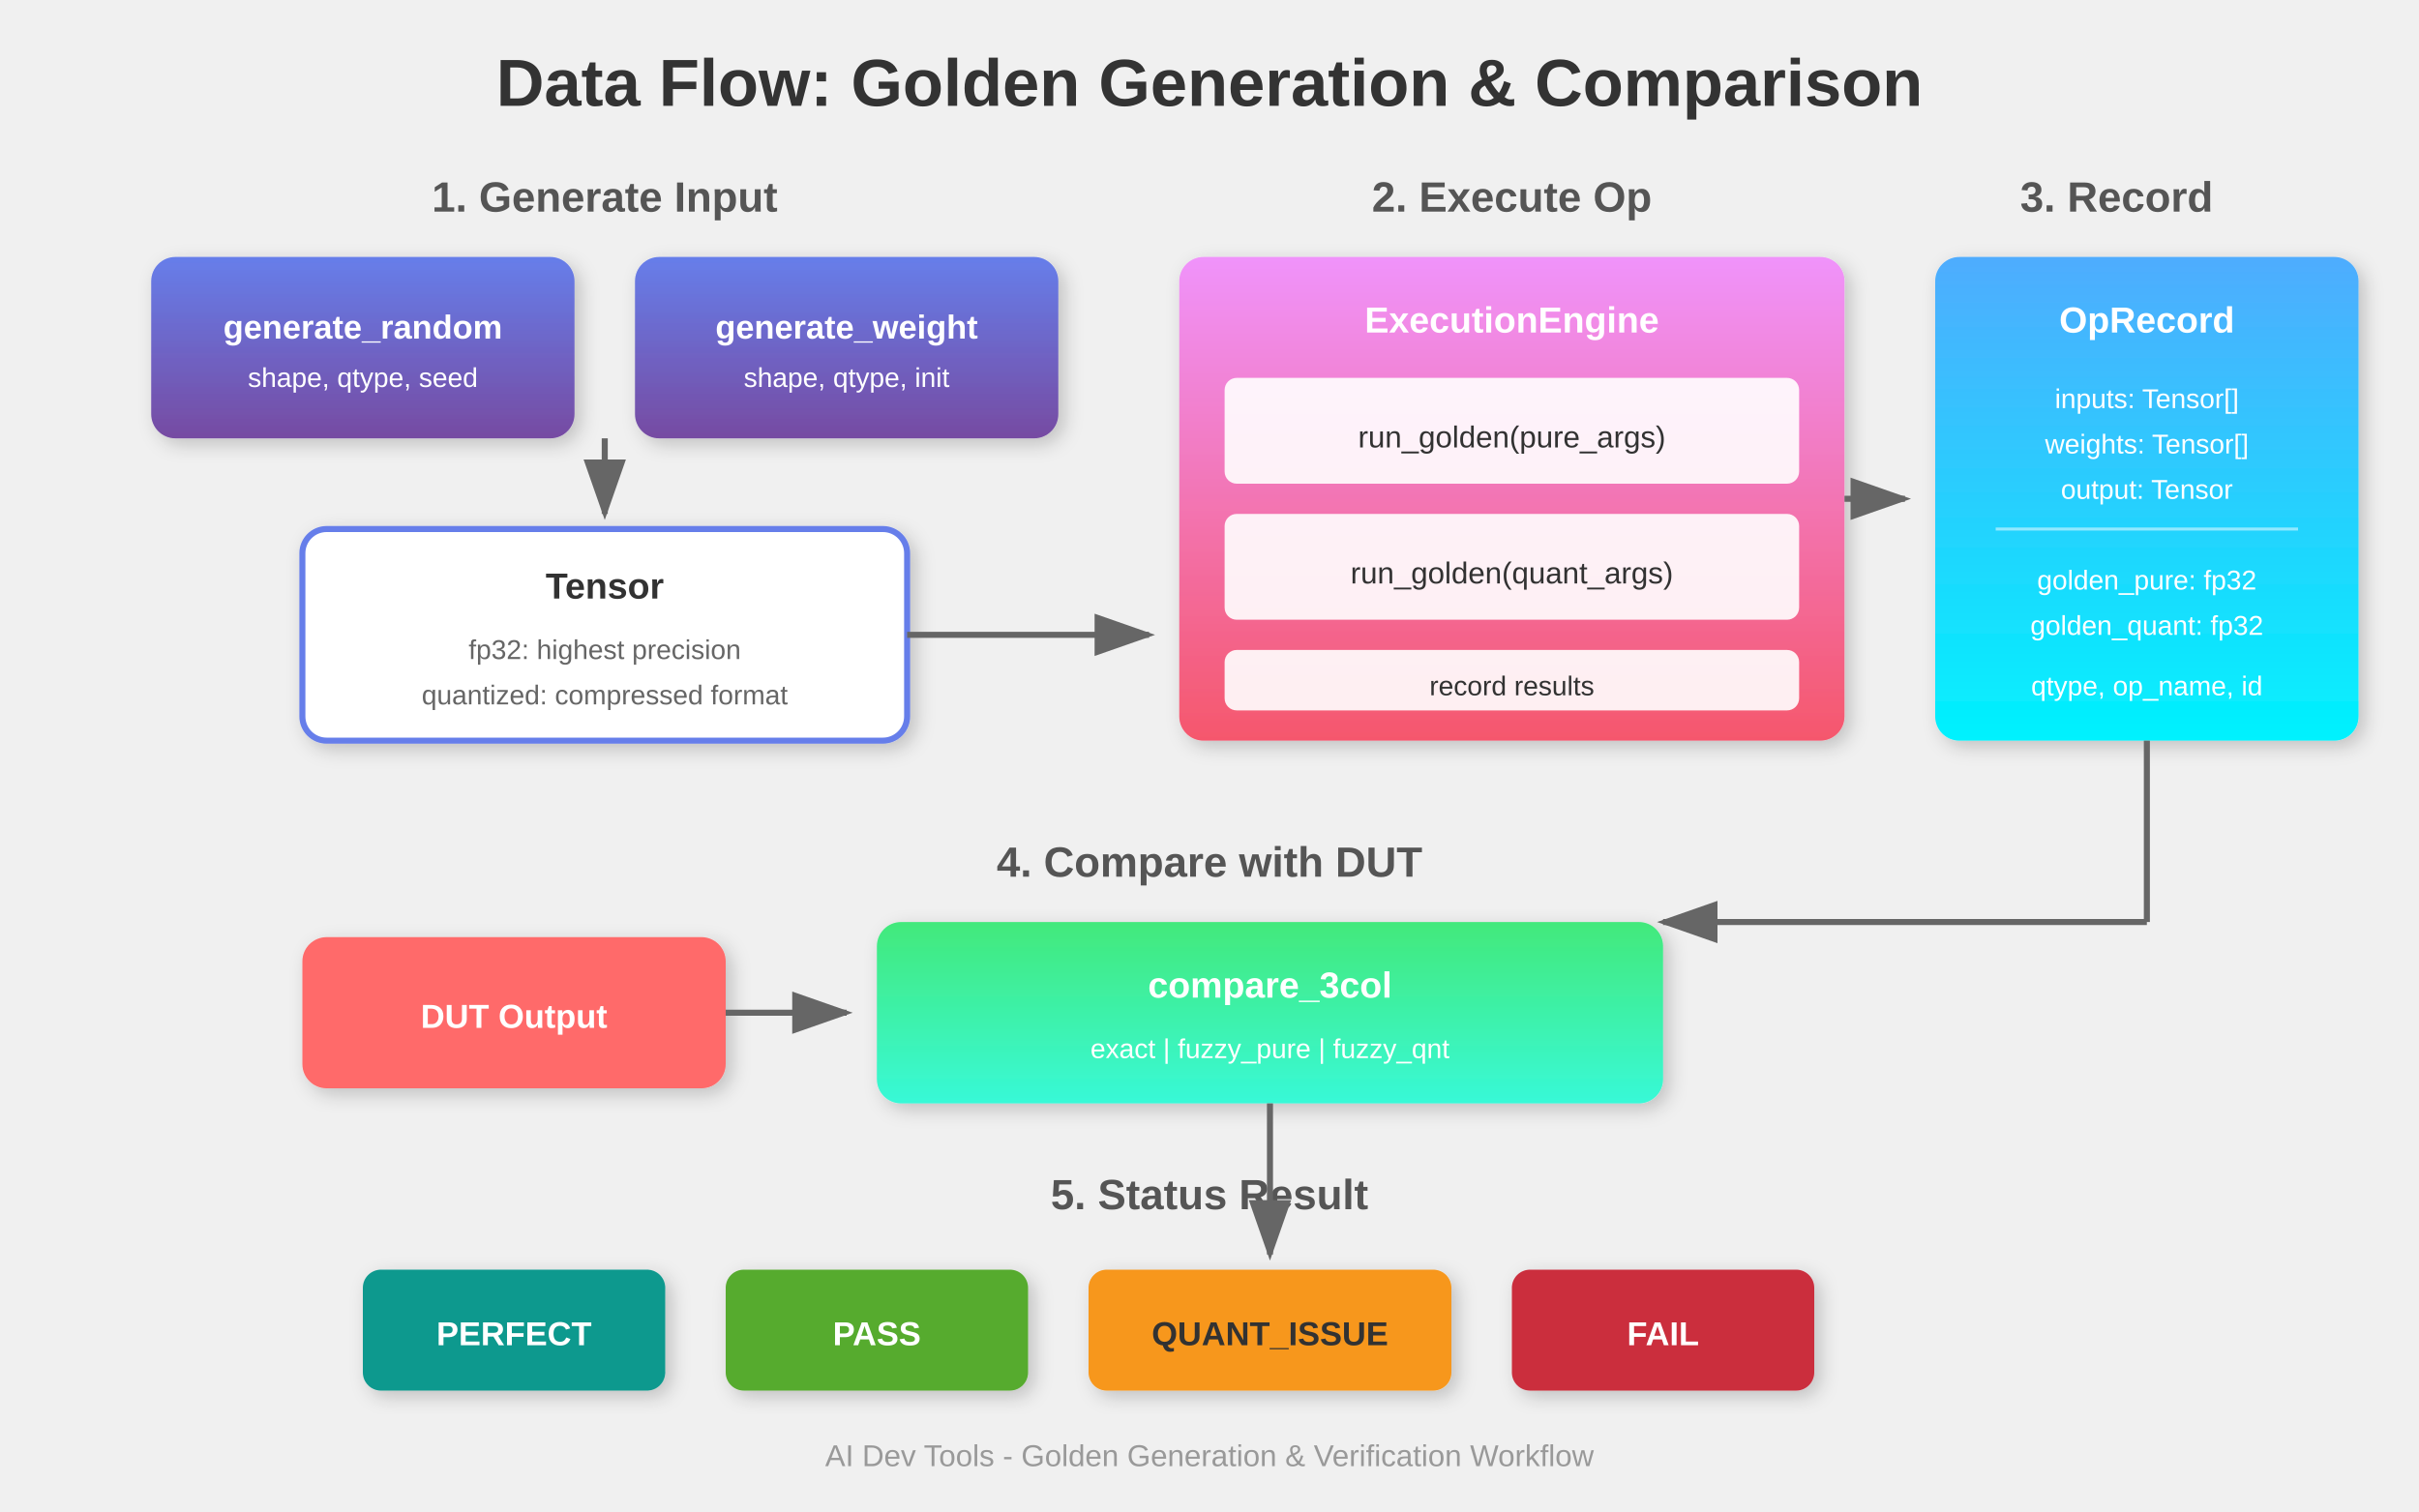
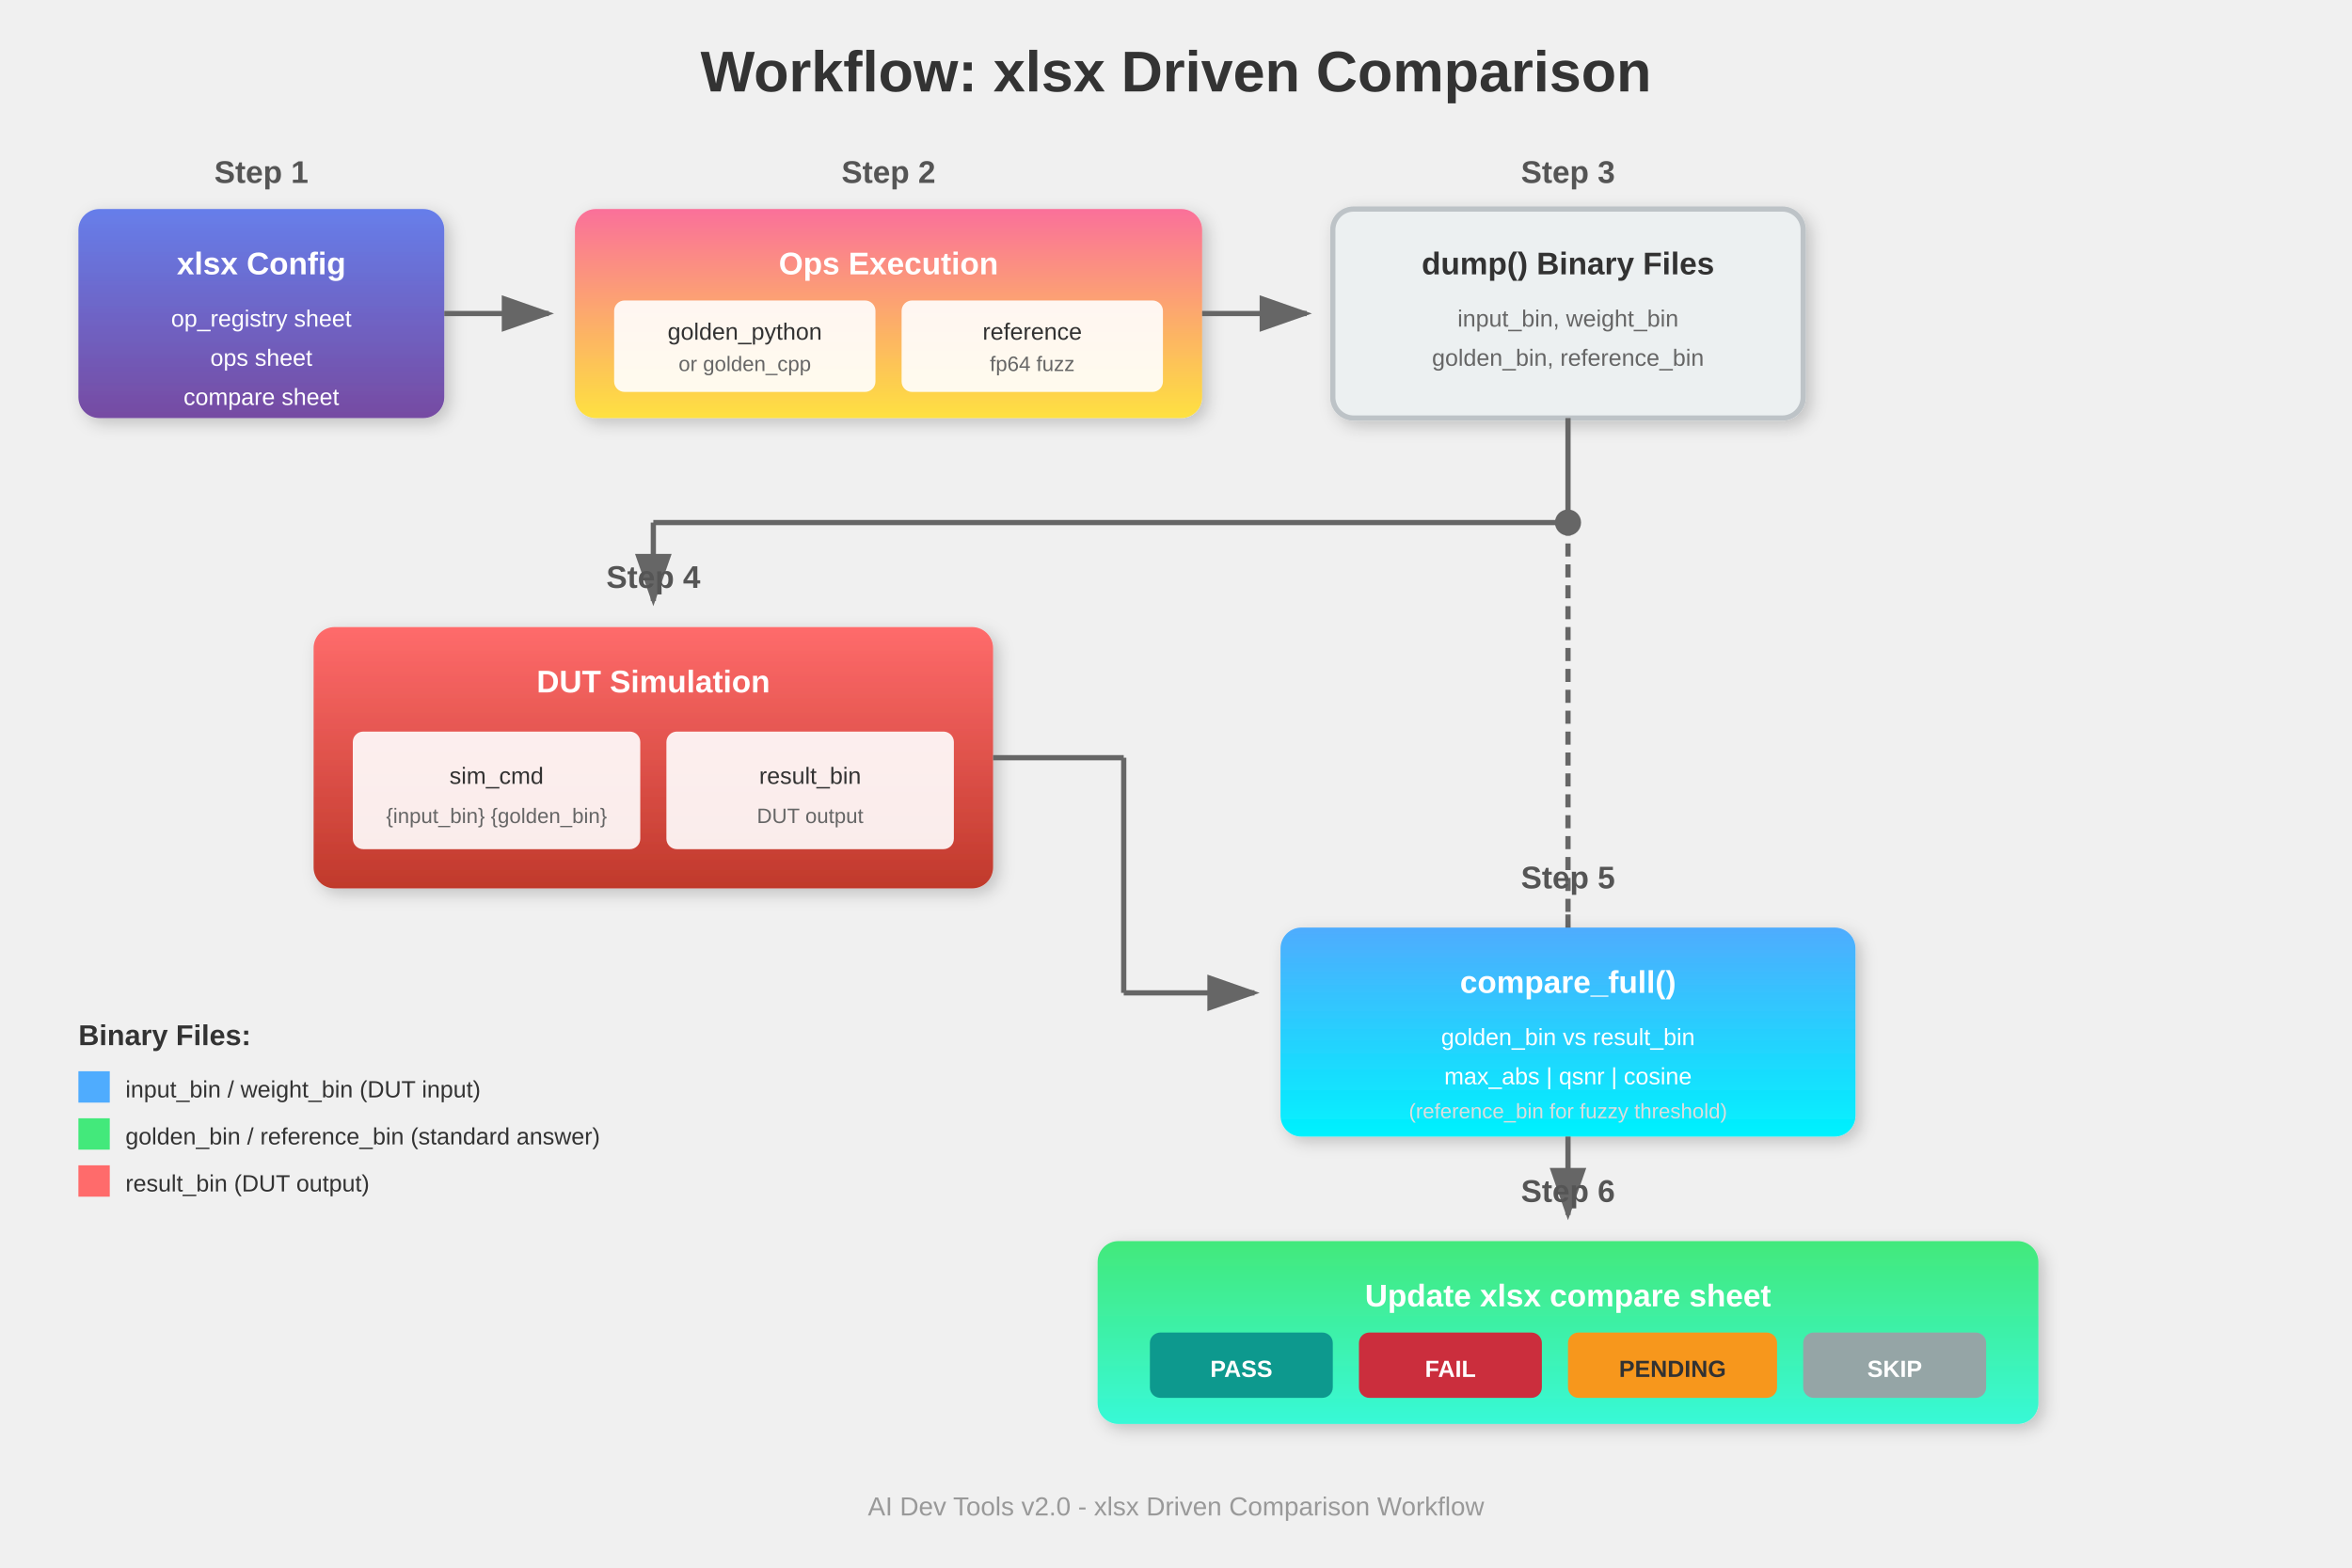
- <svg xmlns="http://www.w3.org/2000/svg" width="800" height="500">
+ <svg xmlns="http://www.w3.org/2000/svg" width="900" height="600">
  <defs>
-     <linearGradient id="inputGrad" x1="0%" y1="0%" x2="0%" y2="100%">
+     <linearGradient id="xlsxGrad" x1="0%" y1="0%" x2="0%" y2="100%">
      <stop offset="0%" style="stop-color:#667eea;stop-opacity:1" />
      <stop offset="100%" style="stop-color:#764ba2;stop-opacity:1" />
    </linearGradient>
-     <linearGradient id="engineGrad" x1="0%" y1="0%" x2="0%" y2="100%">
-       <stop offset="0%" style="stop-color:#f093fb;stop-opacity:1" />
-       <stop offset="100%" style="stop-color:#f5576c;stop-opacity:1" />
+     <linearGradient id="opsGrad" x1="0%" y1="0%" x2="0%" y2="100%">
+       <stop offset="0%" style="stop-color:#fa709a;stop-opacity:1" />
+       <stop offset="100%" style="stop-color:#fee140;stop-opacity:1" />
    </linearGradient>
-     <linearGradient id="recordGrad" x1="0%" y1="0%" x2="0%" y2="100%">
+     <linearGradient id="dutGrad" x1="0%" y1="0%" x2="0%" y2="100%">
+       <stop offset="0%" style="stop-color:#ff6b6b;stop-opacity:1" />
+       <stop offset="100%" style="stop-color:#c0392b;stop-opacity:1" />
+     </linearGradient>
+     <linearGradient id="compareGrad" x1="0%" y1="0%" x2="0%" y2="100%">
      <stop offset="0%" style="stop-color:#4facfe;stop-opacity:1" />
      <stop offset="100%" style="stop-color:#00f2fe;stop-opacity:1" />
    </linearGradient>
-     <linearGradient id="compareGrad" x1="0%" y1="0%" x2="0%" y2="100%">
+     <linearGradient id="resultGrad" x1="0%" y1="0%" x2="0%" y2="100%">
      <stop offset="0%" style="stop-color:#43e97b;stop-opacity:1" />
      <stop offset="100%" style="stop-color:#38f9d7;stop-opacity:1" />
    </linearGradient>
    <filter id="shadow" x="-20%" y="-20%" width="140%" height="140%">
      <feDropShadow dx="2" dy="2" stdDeviation="3" flood-opacity="0.2" />
    </filter>
    <marker id="arrowhead" markerWidth="10" markerHeight="7" refX="9" refY="3.5" orient="auto">
      <polygon points="0 0, 10 3.5, 0 7" fill="#666" />
    </marker>
  </defs>
-   <text x="400" y="35" font-family="Arial, sans-serif" font-size="22" font-weight="bold" text-anchor="middle" fill="#333">Data Flow: Golden Generation &amp; Comparison</text>
-   <text x="200" y="70" font-family="Arial, sans-serif" font-size="14" font-weight="bold" text-anchor="middle" fill="#555">1. Generate Input</text>
+   <text x="450" y="35" font-family="Arial, sans-serif" font-size="22" font-weight="bold" text-anchor="middle" fill="#333">Workflow: xlsx Driven Comparison</text>
+   <text x="100" y="70" font-family="Arial, sans-serif" font-size="12" font-weight="bold" text-anchor="middle" fill="#555">Step 1</text>
  <g filter="url(#shadow)">
-     <rect x="50" y="85" width="140" height="60" rx="8" fill="url(#inputGrad)" />
-     <text x="120" y="112" font-family="Arial, sans-serif" font-size="11" font-weight="bold" text-anchor="middle" fill="white">generate_random</text>
-     <text x="120" y="128" font-family="Arial, sans-serif" font-size="9" text-anchor="middle" fill="white">shape, qtype, seed</text>
+     <rect x="30" y="80" width="140" height="80" rx="8" fill="url(#xlsxGrad)" />
+     <text x="100" y="105" font-family="Arial, sans-serif" font-size="12" font-weight="bold" text-anchor="middle" fill="white">xlsx Config</text>
+     <text x="100" y="125" font-family="Arial, sans-serif" font-size="9" text-anchor="middle" fill="white">op_registry sheet</text>
+     <text x="100" y="140" font-family="Arial, sans-serif" font-size="9" text-anchor="middle" fill="white">ops sheet</text>
+     <text x="100" y="155" font-family="Arial, sans-serif" font-size="9" text-anchor="middle" fill="white">compare sheet</text>
  </g>
+   <line x1="170" y1="120" x2="210" y2="120" stroke="#666" stroke-width="2" marker-end="url(#arrowhead)" />
+   <text x="340" y="70" font-family="Arial, sans-serif" font-size="12" font-weight="bold" text-anchor="middle" fill="#555">Step 2</text>
  <g filter="url(#shadow)">
-     <rect x="210" y="85" width="140" height="60" rx="8" fill="url(#inputGrad)" />
-     <text x="280" y="112" font-family="Arial, sans-serif" font-size="11" font-weight="bold" text-anchor="middle" fill="white">generate_weight</text>
-     <text x="280" y="128" font-family="Arial, sans-serif" font-size="9" text-anchor="middle" fill="white">shape, qtype, init</text>
+     <rect x="220" y="80" width="240" height="80" rx="8" fill="url(#opsGrad)" />
+     <text x="340" y="105" font-family="Arial, sans-serif" font-size="12" font-weight="bold" text-anchor="middle" fill="white">Ops Execution</text>
+     <rect x="235" y="115" width="100" height="35" rx="4" fill="white" fill-opacity="0.9" />
+     <text x="285" y="130" font-family="Arial, sans-serif" font-size="9" text-anchor="middle" fill="#333">golden_python</text>
+     <text x="285" y="142" font-family="Arial, sans-serif" font-size="8" text-anchor="middle" fill="#666">or golden_cpp</text>
+     <rect x="345" y="115" width="100" height="35" rx="4" fill="white" fill-opacity="0.9" />
+     <text x="395" y="130" font-family="Arial, sans-serif" font-size="9" text-anchor="middle" fill="#333">reference</text>
+     <text x="395" y="142" font-family="Arial, sans-serif" font-size="8" text-anchor="middle" fill="#666">fp64 fuzz</text>
  </g>
-   <line x1="200" y1="145" x2="200" y2="170" stroke="#666" stroke-width="2" marker-end="url(#arrowhead)" />
+   <line x1="460" y1="120" x2="500" y2="120" stroke="#666" stroke-width="2" marker-end="url(#arrowhead)" />
+   <text x="600" y="70" font-family="Arial, sans-serif" font-size="12" font-weight="bold" text-anchor="middle" fill="#555">Step 3</text>
  <g filter="url(#shadow)">
-     <rect x="100" y="175" width="200" height="70" rx="8" fill="#fff" stroke="#667eea" stroke-width="2" />
-     <text x="200" y="198" font-family="Arial, sans-serif" font-size="12" font-weight="bold" text-anchor="middle" fill="#333">Tensor</text>
-     <text x="200" y="218" font-family="Arial, sans-serif" font-size="9" text-anchor="middle" fill="#666">fp32: highest precision</text>
-     <text x="200" y="233" font-family="Arial, sans-serif" font-size="9" text-anchor="middle" fill="#666">quantized: compressed format</text>
+     <rect x="510" y="80" width="180" height="80" rx="8" fill="#ecf0f1" stroke="#bdc3c7" stroke-width="2" />
+     <text x="600" y="105" font-family="Arial, sans-serif" font-size="12" font-weight="bold" text-anchor="middle" fill="#333">dump() Binary Files</text>
+     <text x="600" y="125" font-family="Arial, sans-serif" font-size="9" text-anchor="middle" fill="#666">input_bin, weight_bin</text>
+     <text x="600" y="140" font-family="Arial, sans-serif" font-size="9" text-anchor="middle" fill="#666">golden_bin, reference_bin</text>
  </g>
-   <text x="500" y="70" font-family="Arial, sans-serif" font-size="14" font-weight="bold" text-anchor="middle" fill="#555">2. Execute Op</text>
-   <line x1="300" y1="210" x2="380" y2="210" stroke="#666" stroke-width="2" marker-end="url(#arrowhead)" />
+   <line x1="600" y1="160" x2="600" y2="200" stroke="#666" stroke-width="2" />
+   <circle cx="600" cy="200" r="5" fill="#666" />
+   <line x1="600" y1="200" x2="250" y2="200" stroke="#666" stroke-width="2" />
+   <line x1="250" y1="200" x2="250" y2="230" stroke="#666" stroke-width="2" marker-end="url(#arrowhead)" />
+   <line x1="600" y1="200" x2="600" y2="350" stroke="#666" stroke-width="2" stroke-dasharray="5,3" />
+   <text x="250" y="225" font-family="Arial, sans-serif" font-size="12" font-weight="bold" text-anchor="middle" fill="#555">Step 4</text>
  <g filter="url(#shadow)">
-     <rect x="390" y="85" width="220" height="160" rx="8" fill="url(#engineGrad)" />
-     <text x="500" y="110" font-family="Arial, sans-serif" font-size="12" font-weight="bold" text-anchor="middle" fill="white">ExecutionEngine</text>
-     <rect x="405" y="125" width="190" height="35" rx="4" fill="white" fill-opacity="0.9" />
-     <text x="500" y="148" font-family="Arial, sans-serif" font-size="10" text-anchor="middle" fill="#333">run_golden(pure_args)</text>
-     <rect x="405" y="170" width="190" height="35" rx="4" fill="white" fill-opacity="0.9" />
-     <text x="500" y="193" font-family="Arial, sans-serif" font-size="10" text-anchor="middle" fill="#333">run_golden(quant_args)</text>
-     <rect x="405" y="215" width="190" height="20" rx="4" fill="white" fill-opacity="0.9" />
-     <text x="500" y="230" font-family="Arial, sans-serif" font-size="9" text-anchor="middle" fill="#333">record results</text>
+     <rect x="120" y="240" width="260" height="100" rx="8" fill="url(#dutGrad)" />
+     <text x="250" y="265" font-family="Arial, sans-serif" font-size="12" font-weight="bold" text-anchor="middle" fill="white">DUT Simulation</text>
+     <rect x="135" y="280" width="110" height="45" rx="4" fill="white" fill-opacity="0.9" />
+     <text x="190" y="300" font-family="Arial, sans-serif" font-size="9" text-anchor="middle" fill="#333">sim_cmd</text>
+     <text x="190" y="315" font-family="Arial, sans-serif" font-size="8" text-anchor="middle" fill="#666">{input_bin} {golden_bin}</text>
+     <rect x="255" y="280" width="110" height="45" rx="4" fill="white" fill-opacity="0.9" />
+     <text x="310" y="300" font-family="Arial, sans-serif" font-size="9" text-anchor="middle" fill="#333">result_bin</text>
+     <text x="310" y="315" font-family="Arial, sans-serif" font-size="8" text-anchor="middle" fill="#666">DUT output</text>
  </g>
-   <text x="700" y="70" font-family="Arial, sans-serif" font-size="14" font-weight="bold" text-anchor="middle" fill="#555">3. Record</text>
-   <line x1="610" y1="165" x2="630" y2="165" stroke="#666" stroke-width="2" marker-end="url(#arrowhead)" />
+   <line x1="380" y1="290" x2="430" y2="290" stroke="#666" stroke-width="2" />
+   <line x1="430" y1="290" x2="430" y2="380" stroke="#666" stroke-width="2" />
+   <line x1="430" y1="380" x2="480" y2="380" stroke="#666" stroke-width="2" marker-end="url(#arrowhead)" />
+   <line x1="600" y1="350" x2="600" y2="380" stroke="#666" stroke-width="2" />
+   <line x1="600" y1="380" x2="690" y2="380" stroke="#666" stroke-width="2" marker-end="url(#arrowhead)" />
+   <text x="600" y="340" font-family="Arial, sans-serif" font-size="12" font-weight="bold" text-anchor="middle" fill="#555">Step 5</text>
  <g filter="url(#shadow)">
-     <rect x="640" y="85" width="140" height="160" rx="8" fill="url(#recordGrad)" />
-     <text x="710" y="110" font-family="Arial, sans-serif" font-size="12" font-weight="bold" text-anchor="middle" fill="white">OpRecord</text>
-     <text x="710" y="135" font-family="Arial, sans-serif" font-size="9" text-anchor="middle" fill="white">inputs: Tensor[]</text>
-     <text x="710" y="150" font-family="Arial, sans-serif" font-size="9" text-anchor="middle" fill="white">weights: Tensor[]</text>
-     <text x="710" y="165" font-family="Arial, sans-serif" font-size="9" text-anchor="middle" fill="white">output: Tensor</text>
-     <line x1="660" y1="175" x2="760" y2="175" stroke="white" stroke-width="1" stroke-opacity="0.5" />
-     <text x="710" y="195" font-family="Arial, sans-serif" font-size="9" text-anchor="middle" fill="white">golden_pure: fp32</text>
-     <text x="710" y="210" font-family="Arial, sans-serif" font-size="9" text-anchor="middle" fill="white">golden_quant: fp32</text>
-     <text x="710" y="230" font-family="Arial, sans-serif" font-size="9" text-anchor="middle" fill="white">qtype, op_name, id</text>
+     <rect x="490" y="355" width="220" height="80" rx="8" fill="url(#compareGrad)" />
+     <text x="600" y="380" font-family="Arial, sans-serif" font-size="12" font-weight="bold" text-anchor="middle" fill="white">compare_full()</text>
+     <text x="600" y="400" font-family="Arial, sans-serif" font-size="9" text-anchor="middle" fill="white">golden_bin vs result_bin</text>
+     <text x="600" y="415" font-family="Arial, sans-serif" font-size="9" text-anchor="middle" fill="white">max_abs | qsnr | cosine</text>
+     <text x="600" y="428" font-family="Arial, sans-serif" font-size="8" text-anchor="middle" fill="#ddd">(reference_bin for fuzzy threshold)</text>
  </g>
-   <text x="400" y="290" font-family="Arial, sans-serif" font-size="14" font-weight="bold" text-anchor="middle" fill="#555">4. Compare with DUT</text>
-   <line x1="710" y1="245" x2="710" y2="305" stroke="#666" stroke-width="2" />
-   <line x1="710" y1="305" x2="550" y2="305" stroke="#666" stroke-width="2" marker-end="url(#arrowhead)" />
+   <line x1="600" y1="435" x2="600" y2="465" stroke="#666" stroke-width="2" marker-end="url(#arrowhead)" />
+   <text x="600" y="460" font-family="Arial, sans-serif" font-size="12" font-weight="bold" text-anchor="middle" fill="#555">Step 6</text>
  <g filter="url(#shadow)">
-     <rect x="100" y="310" width="140" height="50" rx="8" fill="#ff6b6b" />
-     <text x="170" y="340" font-family="Arial, sans-serif" font-size="11" font-weight="bold" text-anchor="middle" fill="white">DUT Output</text>
+     <rect x="420" y="475" width="360" height="70" rx="8" fill="url(#resultGrad)" />
+     <text x="600" y="500" font-family="Arial, sans-serif" font-size="12" font-weight="bold" text-anchor="middle" fill="white">Update xlsx compare sheet</text>
+     <rect x="440" y="510" width="70" height="25" rx="4" fill="#11998e" />
+     <text x="475" y="527" font-family="Arial, sans-serif" font-size="9" font-weight="bold" text-anchor="middle" fill="white">PASS</text>
+     <rect x="520" y="510" width="70" height="25" rx="4" fill="#cb2d3e" />
+     <text x="555" y="527" font-family="Arial, sans-serif" font-size="9" font-weight="bold" text-anchor="middle" fill="white">FAIL</text>
+     <rect x="600" y="510" width="80" height="25" rx="4" fill="#f7971e" />
+     <text x="640" y="527" font-family="Arial, sans-serif" font-size="9" font-weight="bold" text-anchor="middle" fill="#333">PENDING</text>
+     <rect x="690" y="510" width="70" height="25" rx="4" fill="#95a5a6" />
+     <text x="725" y="527" font-family="Arial, sans-serif" font-size="9" font-weight="bold" text-anchor="middle" fill="white">SKIP</text>
  </g>
-   <line x1="240" y1="335" x2="280" y2="335" stroke="#666" stroke-width="2" marker-end="url(#arrowhead)" />
-   <g filter="url(#shadow)">
-     <rect x="290" y="305" width="260" height="60" rx="8" fill="url(#compareGrad)" />
-     <text x="420" y="330" font-family="Arial, sans-serif" font-size="12" font-weight="bold" text-anchor="middle" fill="white">compare_3col</text>
-     <text x="420" y="350" font-family="Arial, sans-serif" font-size="9" text-anchor="middle" fill="white">exact | fuzzy_pure | fuzzy_qnt</text>
+   <g transform="translate(30, 400)">
+     <text x="0" y="0" font-family="Arial, sans-serif" font-size="11" font-weight="bold" fill="#333">Binary Files:</text>
+     <rect x="0" y="10" width="12" height="12" fill="#4facfe" />
+     <text x="18" y="20" font-family="Arial, sans-serif" font-size="9" fill="#333">input_bin / weight_bin (DUT input)</text>
+     <rect x="0" y="28" width="12" height="12" fill="#43e97b" />
+     <text x="18" y="38" font-family="Arial, sans-serif" font-size="9" fill="#333">golden_bin / reference_bin (standard answer)</text>
+     <rect x="0" y="46" width="12" height="12" fill="#ff6b6b" />
+     <text x="18" y="56" font-family="Arial, sans-serif" font-size="9" fill="#333">result_bin (DUT output)</text>
  </g>
-   <text x="400" y="400" font-family="Arial, sans-serif" font-size="14" font-weight="bold" text-anchor="middle" fill="#555">5. Status Result</text>
-   <line x1="420" y1="365" x2="420" y2="415" stroke="#666" stroke-width="2" marker-end="url(#arrowhead)" />
-   <g filter="url(#shadow)">
-     <rect x="120" y="420" width="100" height="40" rx="6" fill="#11998e" />
-     <text x="170" y="445" font-family="Arial, sans-serif" font-size="11" font-weight="bold" text-anchor="middle" fill="white">PERFECT</text>
-   </g>
-   <g filter="url(#shadow)">
-     <rect x="240" y="420" width="100" height="40" rx="6" fill="#56ab2f" />
-     <text x="290" y="445" font-family="Arial, sans-serif" font-size="11" font-weight="bold" text-anchor="middle" fill="white">PASS</text>
-   </g>
-   <g filter="url(#shadow)">
-     <rect x="360" y="420" width="120" height="40" rx="6" fill="#f7971e" />
-     <text x="420" y="445" font-family="Arial, sans-serif" font-size="11" font-weight="bold" text-anchor="middle" fill="#333">QUANT_ISSUE</text>
-   </g>
-   <g filter="url(#shadow)">
-     <rect x="500" y="420" width="100" height="40" rx="6" fill="#cb2d3e" />
-     <text x="550" y="445" font-family="Arial, sans-serif" font-size="11" font-weight="bold" text-anchor="middle" fill="white">FAIL</text>
-   </g>
-   <text x="400" y="485" font-family="Arial, sans-serif" font-size="10" text-anchor="middle" fill="#999">AI Dev Tools - Golden Generation &amp; Verification Workflow</text>
+   <text x="450" y="580" font-family="Arial, sans-serif" font-size="10" text-anchor="middle" fill="#999">AI Dev Tools v2.0 - xlsx Driven Comparison Workflow</text>
</svg>
